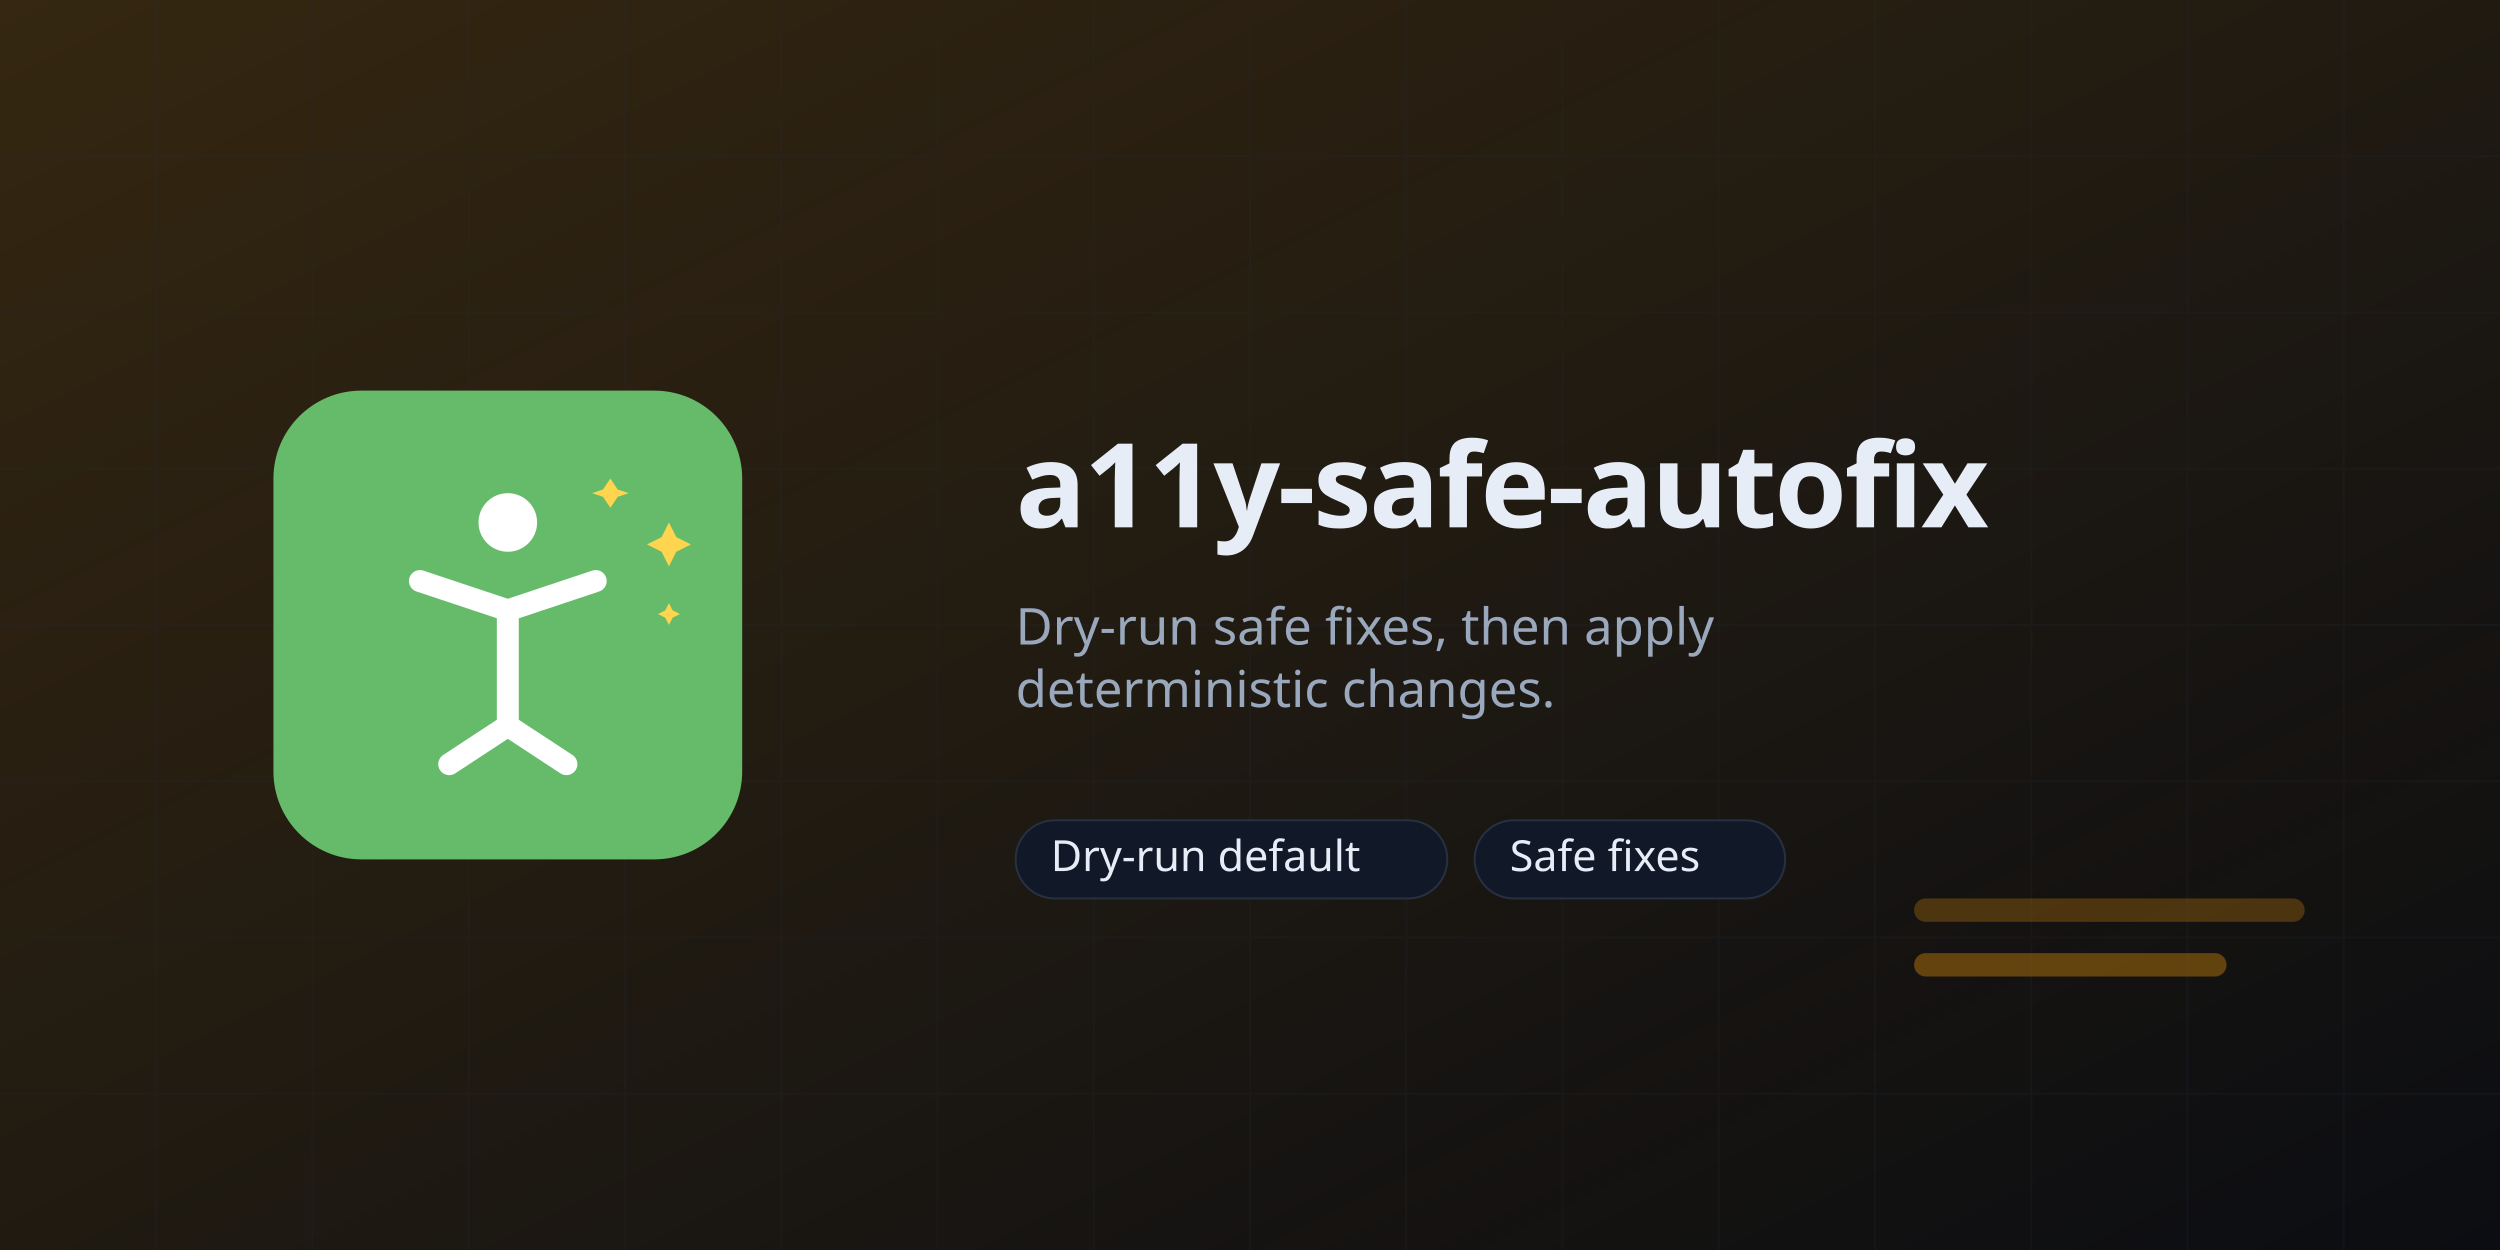
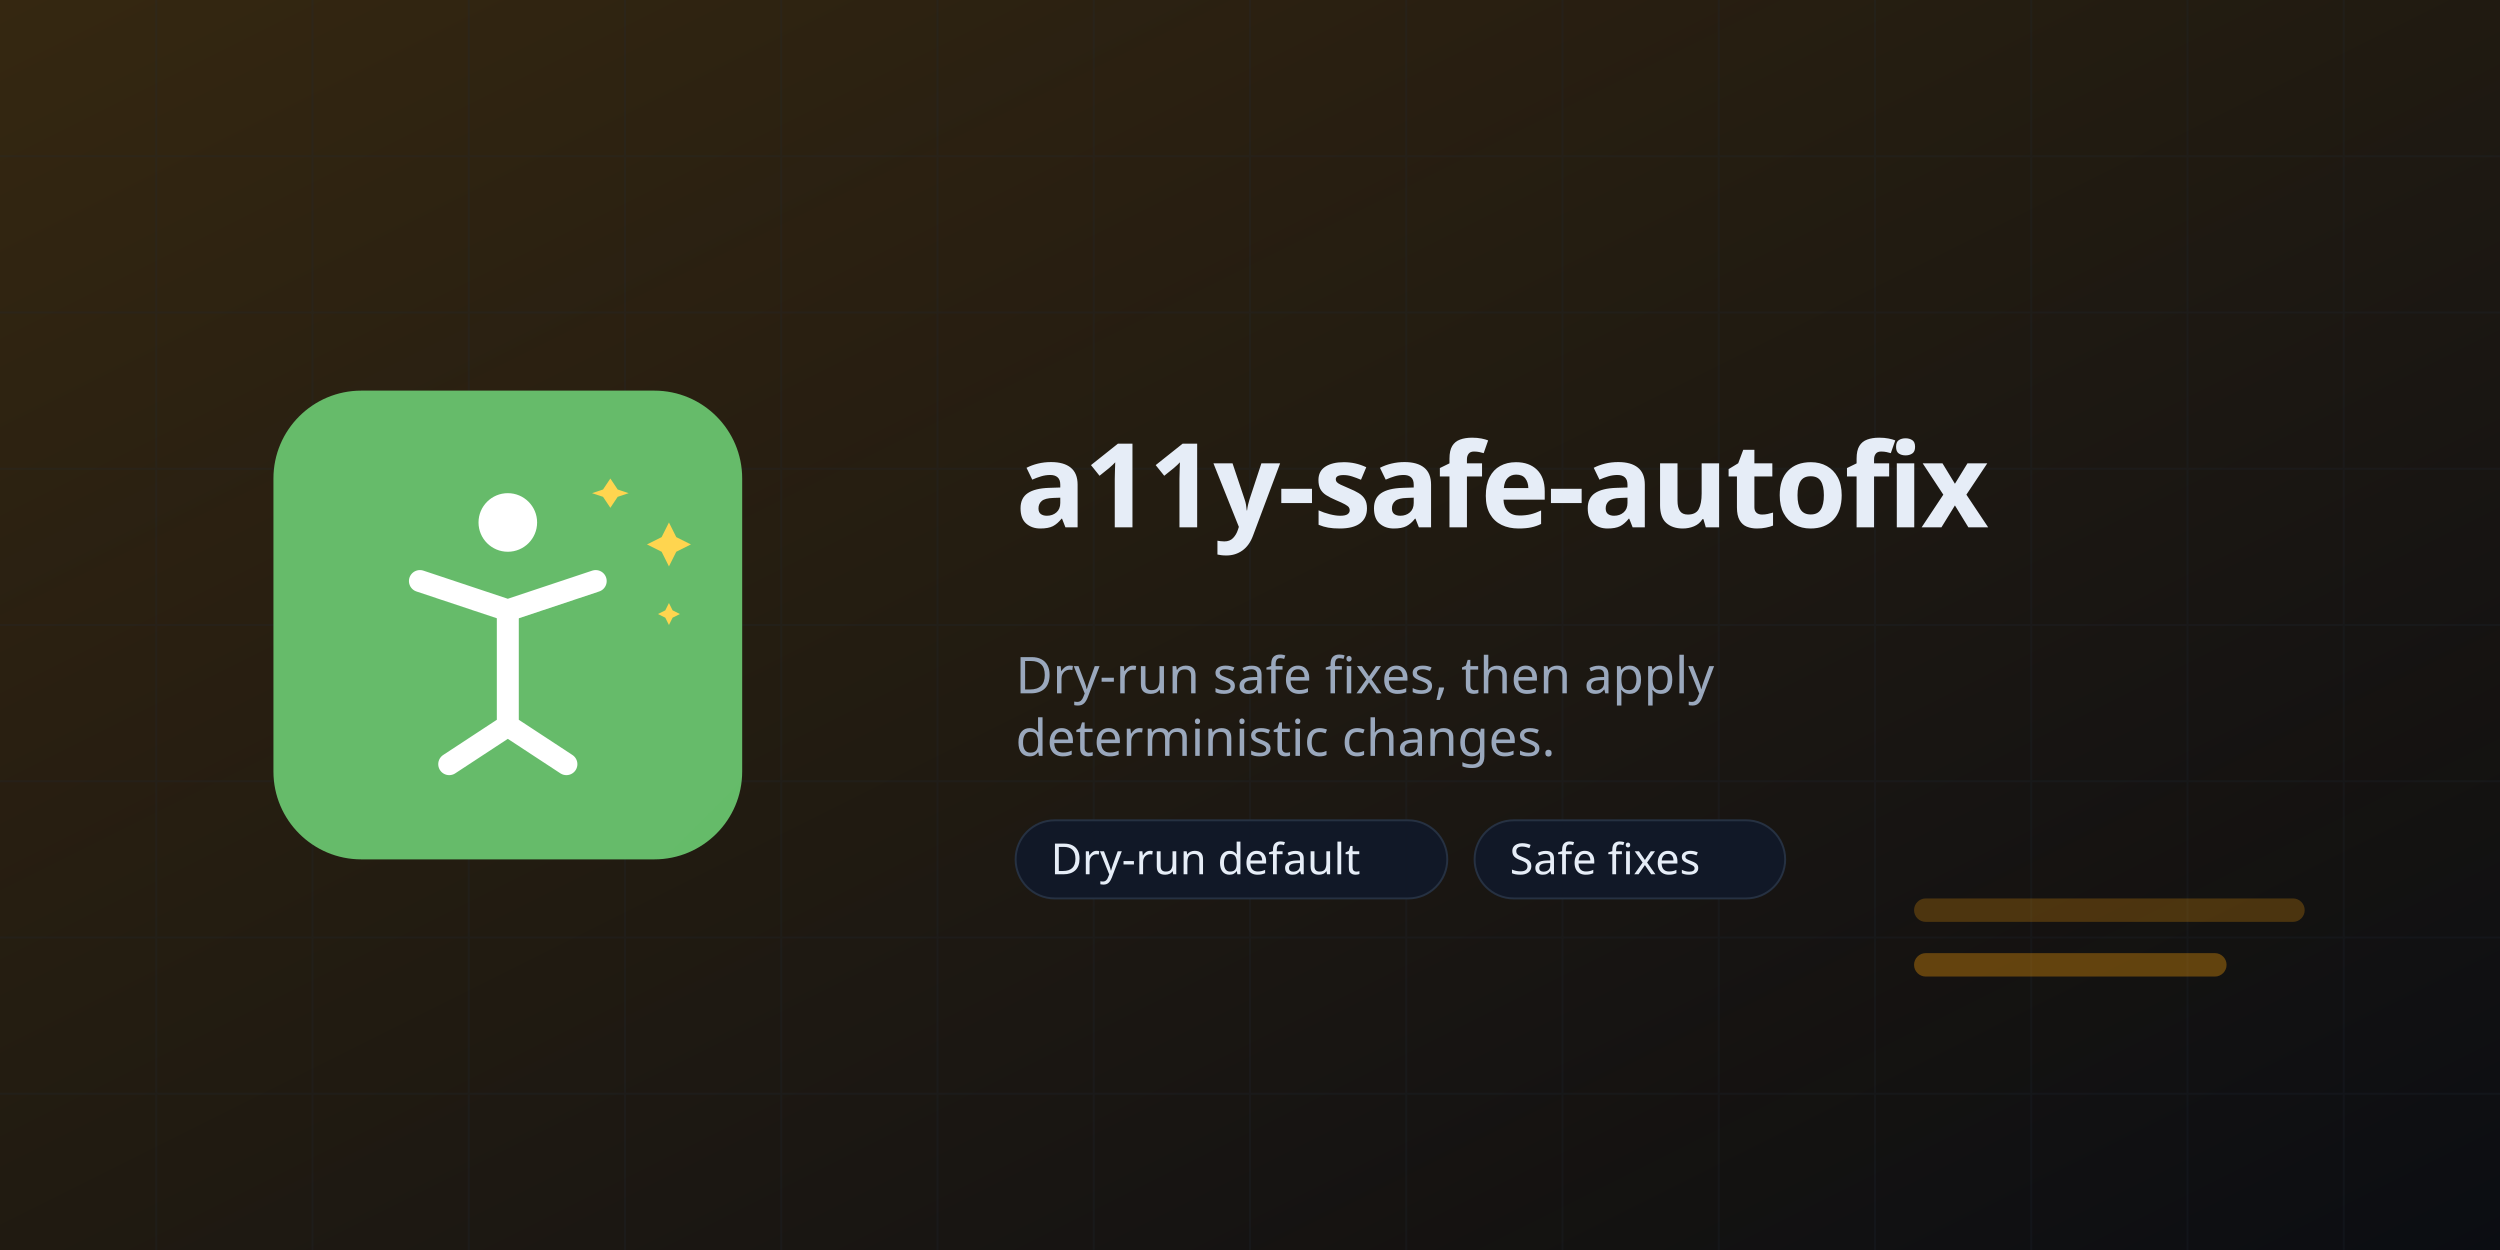
<svg xmlns="http://www.w3.org/2000/svg" width="1280" height="640" fill="none" style="color-scheme:light dark" viewBox="0 0 1280 640">
  <style>text{font-family:"Space Grotesk","Sora","IBM Plex Sans",sans-serif}</style>
  <defs>
    <linearGradient id="edge" x1="0" x2="1" y1="0" y2="1">
      <stop offset="0" stop-color="#F59E0B" stop-opacity=".18" />
      <stop offset="1" stop-color="#F59E0B" stop-opacity="0" />
    </linearGradient>
  </defs>
  <path fill="#0B0D12" d="M0 0h1280v640H0z" />
  <path fill="url(#edge)" d="M0 0h1280v640H0z" />
  <path stroke="#1F2A37" d="M80 0v640M160 0v640M240 0v640M320 0v640M400 0v640M480 0v640M560 0v640M640 0v640M720 0v640M800 0v640M880 0v640M960 0v640m80-640v640m80-640v640m80-640v640M0 80h1280M0 160h1280M0 240h1280M0 320h1280M0 400h1280M0 480h1280M0 560h1280" opacity=".22" />
  <g transform="translate(140 200)scale(3.75)">
    <g clip-path="url(#clip0_313_20)">
      <path fill="url(#paint0_linear_313_20)" d="M52 0H12C5.373 0 0 5.373 0 12v40c0 6.627 5.373 12 12 12h40c6.627 0 12-5.373 12-12V12c0-6.627-5.373-12-12-12" />
      <path fill="#fff" d="M32 22a4 4 0 1 0 0-8 4 4 0 0 0 0 8" />
      <path stroke="#fff" stroke-linecap="round" stroke-width="3" d="m20 26 12 4 12-4" />
      <path stroke="#fff" stroke-linecap="round" stroke-linejoin="round" stroke-width="3" d="M32 30v15.75m0 0L24 51m8-5.25L40 51" />
      <path fill="#FFD54F" d="m54 18 1 2 2 1-2 1-1 2-1-2-2-1 2-1zm-8-6 1 1.5 1.5.5-1.5.5-1 1.5-1-1.5-1.5-.5 1.5-.5zm8 17 .5 1 1 .5-1 .5-.5 1-.5-1-1-.5 1-.5z" />
    </g>
    <defs>
      <linearGradient id="paint0_linear_313_20" x1="0" x2="4096" y1="0" y2="4096" gradientUnits="userSpaceOnUse">
        <stop stop-color="#66BB6A" />
        <stop offset="1" stop-color="#43A047" />
      </linearGradient>
      <clipPath id="clip0_313_20">
        <path fill="#fff" d="M0 0h64v64H0z" />
      </clipPath>
    </defs>
  </g>
  <text x="520" y="270" fill="#E6EDF7" font-size="60" font-weight="700" letter-spacing="-.02em">a11y-safe-autofix</text>
-   <text x="520" y="330" fill="#9AA8BD" font-size="26">Dry-run safe fixes, then apply</text>
-   <text x="520" y="362" fill="#9AA8BD" font-size="26">deterministic changes.</text>
+   <text x="520" y="355" fill="#9AA8BD" font-size="26">Dry-run safe fixes, then apply</text>
+   <text x="520" y="387" fill="#9AA8BD" font-size="26">deterministic changes.</text>
  <g transform="translate(520 420)">
    <rect width="221" height="40" fill="#111827" stroke="#263142" rx="20" />
-     <text x="18" y="26" fill="#E6EDF7" font-size="22">Dry-run default</text>
+     <text x="18" y="20" fill="#E6EDF7" dominant-baseline="middle" font-size="22">Dry-run default</text>
  </g>
  <g transform="translate(755 420)">
    <rect width="159" height="40" fill="#111827" stroke="#263142" rx="20" />
-     <text x="18" y="26" fill="#E6EDF7" font-size="22">Safe fixes</text>
+     <text x="18" y="20" fill="#E6EDF7" dominant-baseline="middle" font-size="22">Safe fixes</text>
  </g>
  <rect width="200" height="12" x="980" y="460" fill="#F59E0B" fill-opacity=".25" rx="6" />
  <rect width="160" height="12" x="980" y="488" fill="#F59E0B" fill-opacity=".35" rx="6" />
</svg>
